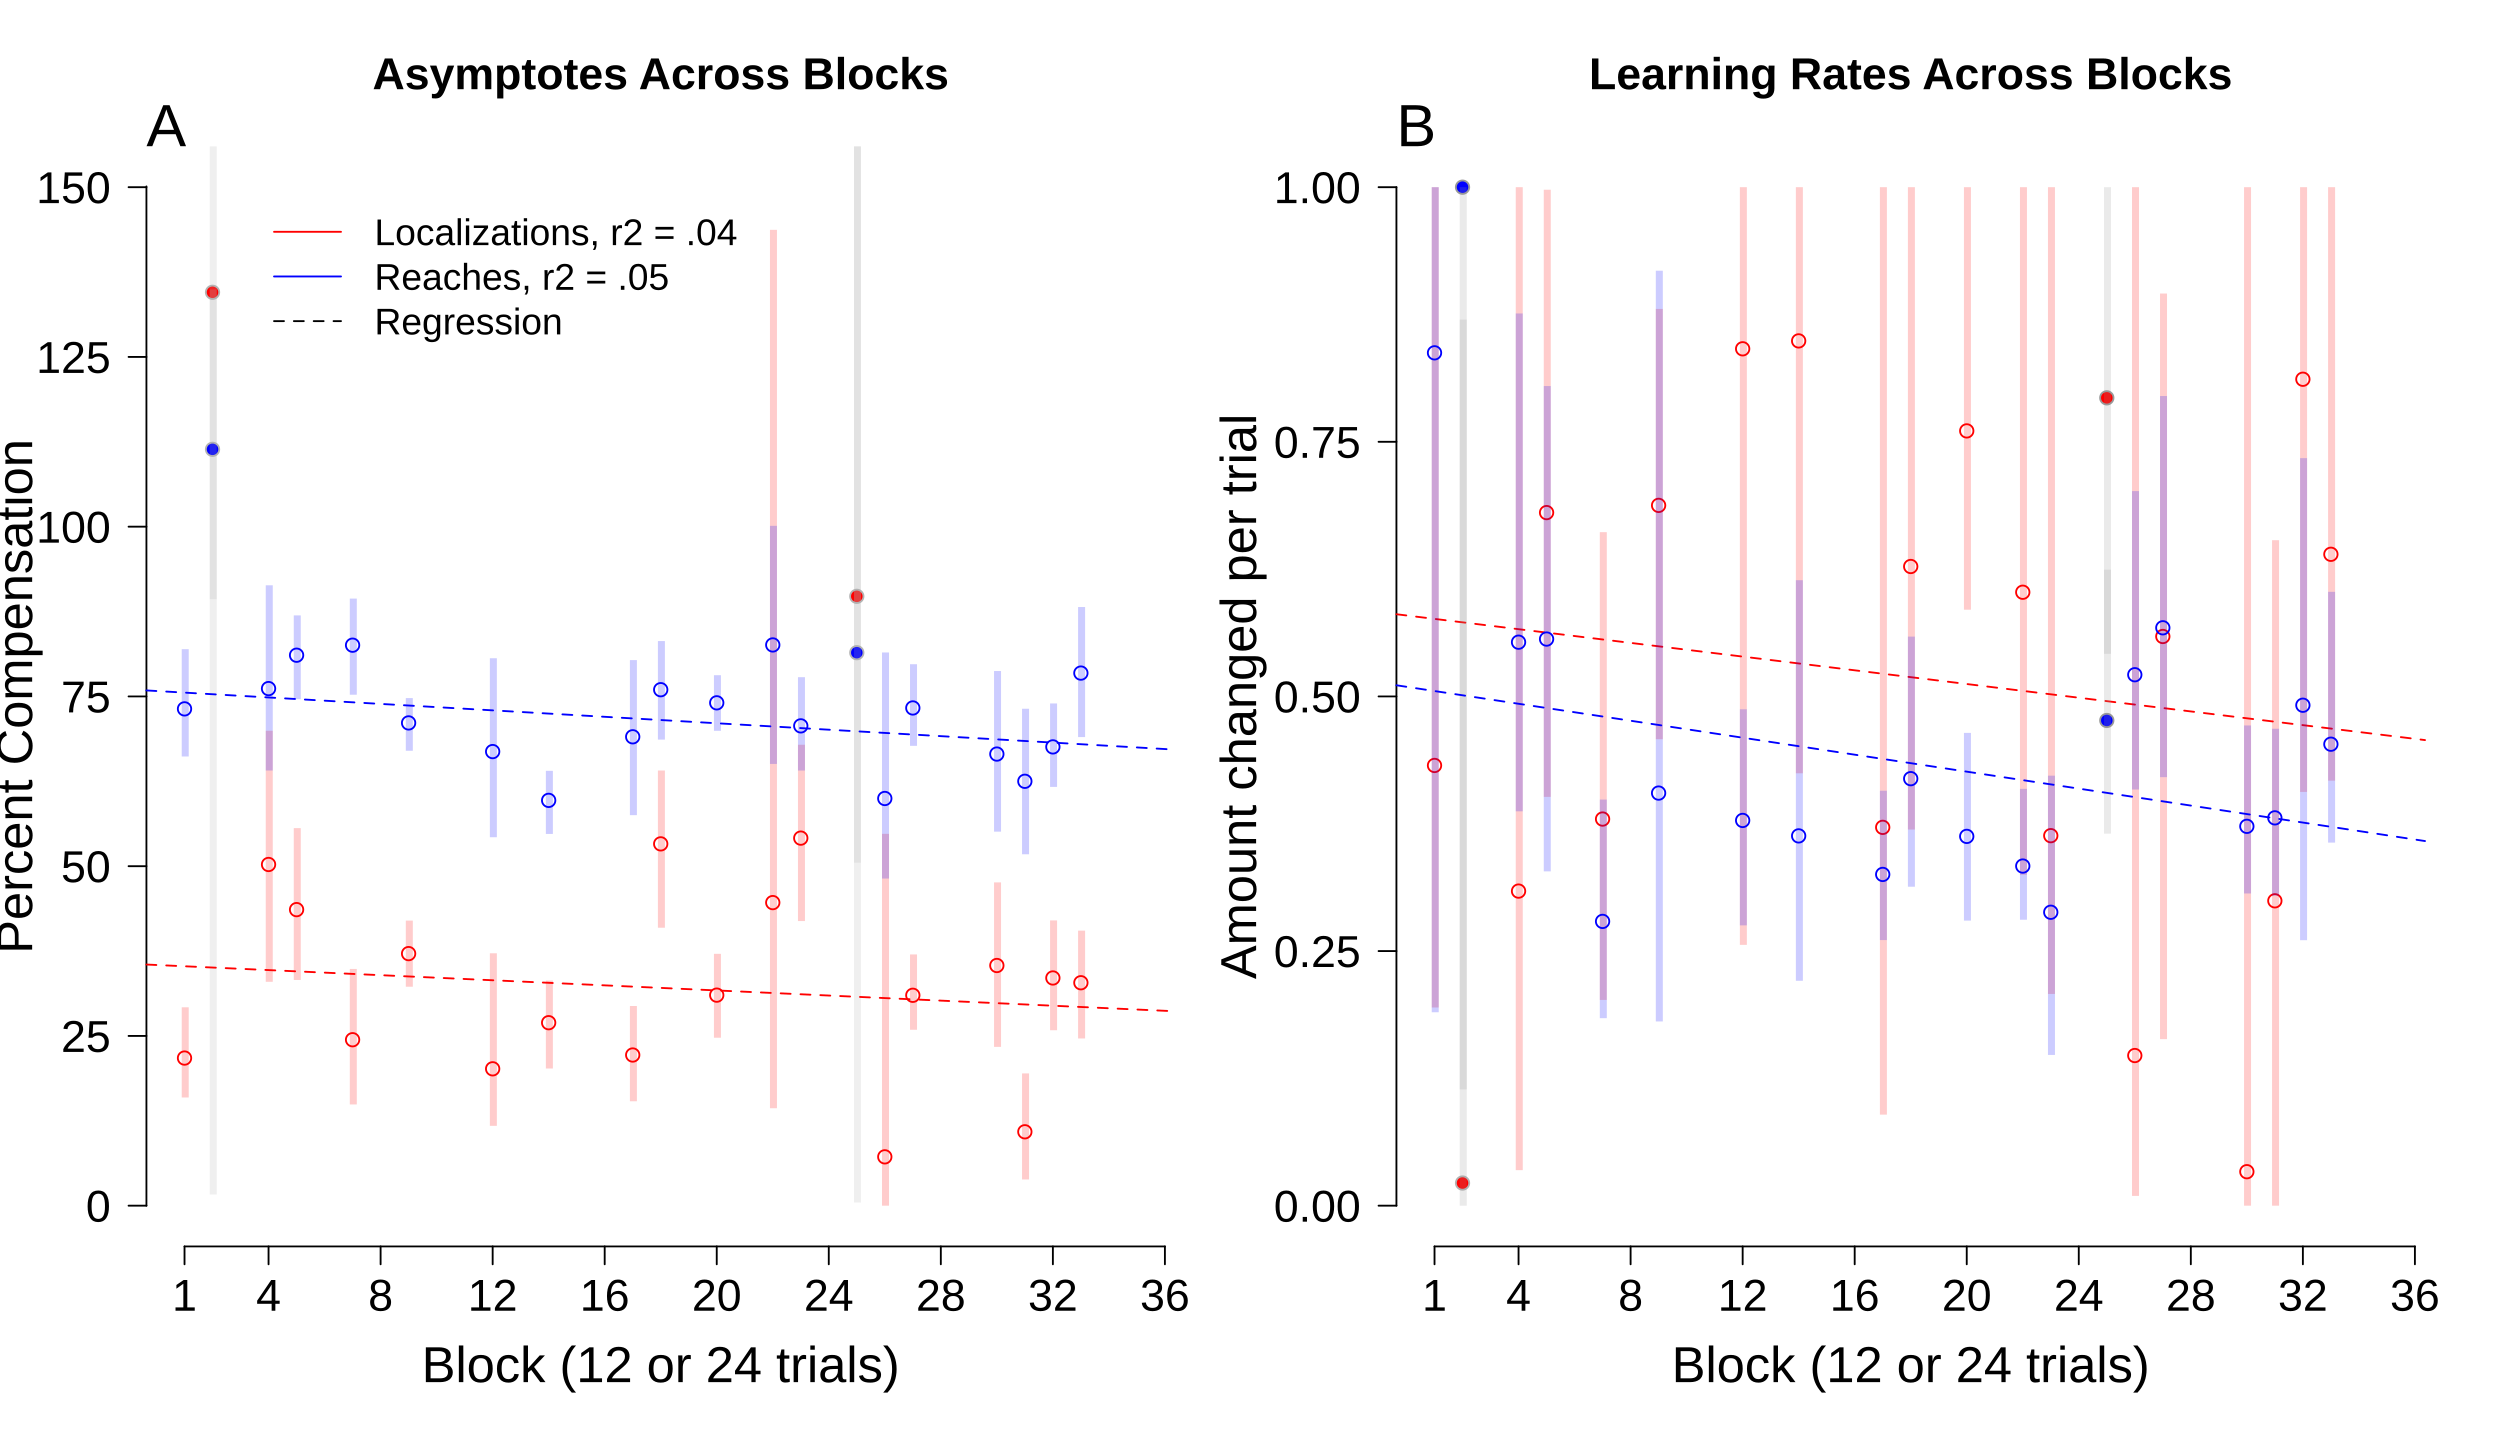
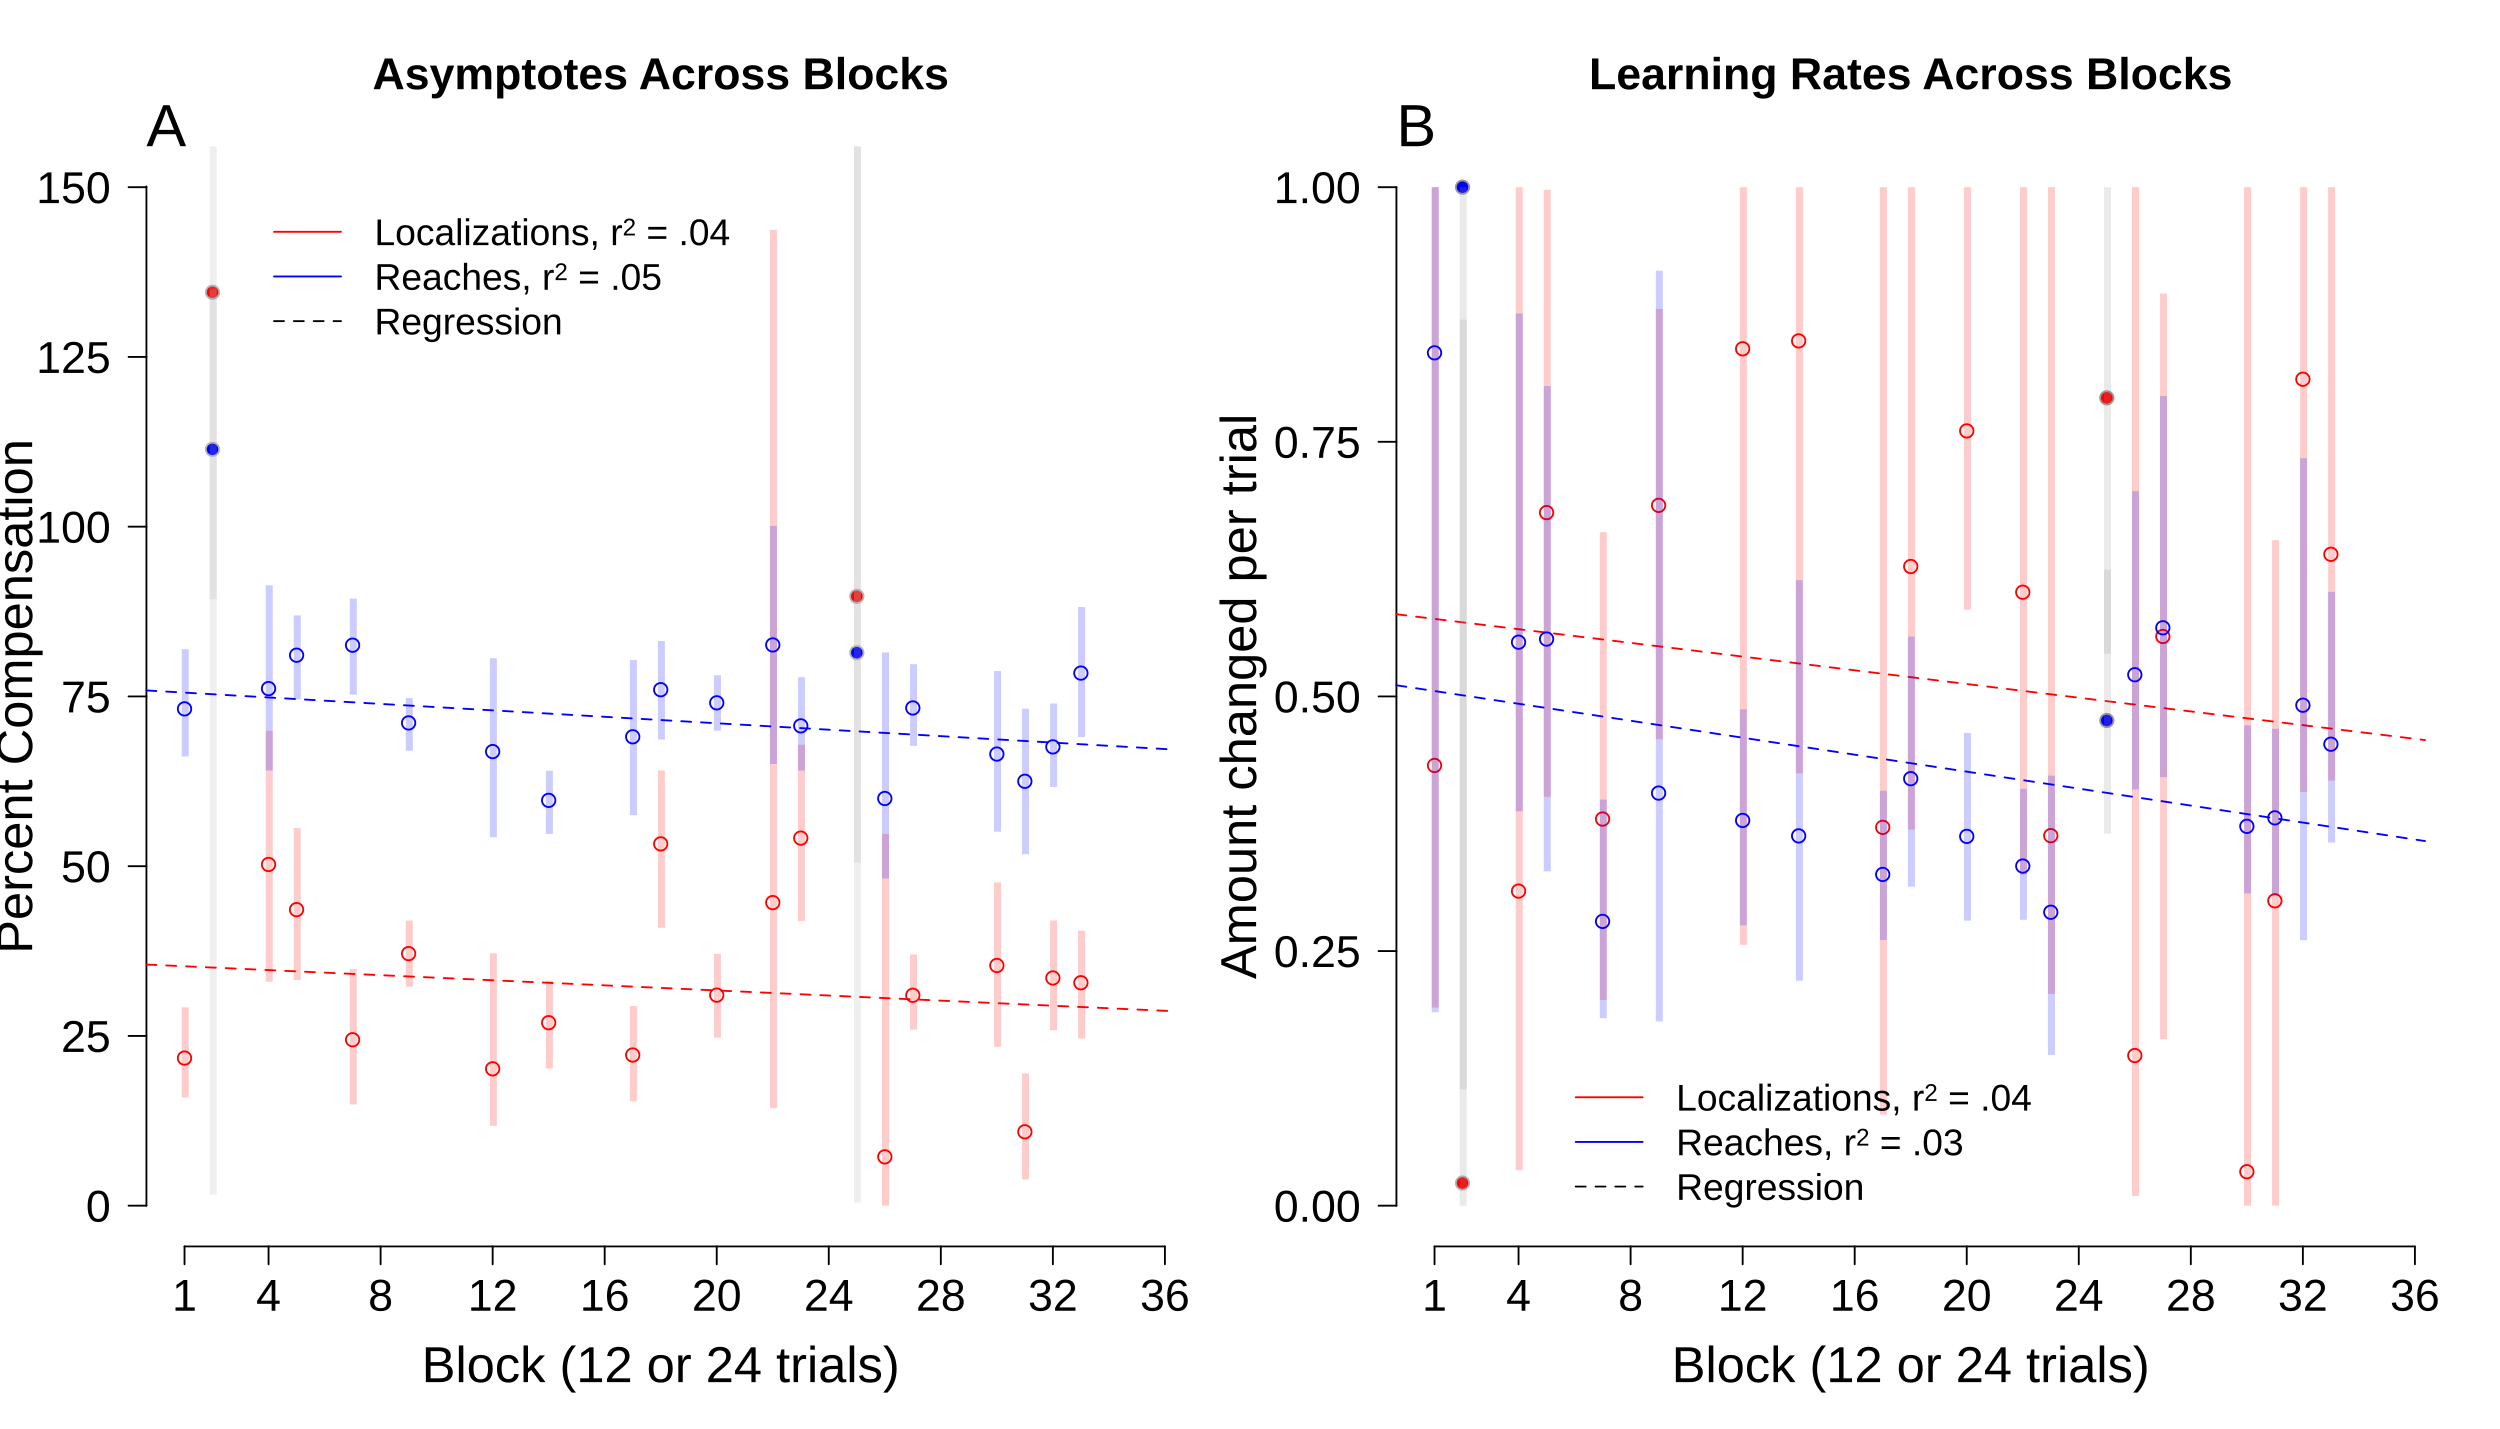
- <svg xmlns="http://www.w3.org/2000/svg" class="svglite" width="1008.00pt" height="576.00pt" viewBox="0 0 1008.00 576.00" version="1.1" id="svg549">
+ <svg xmlns="http://www.w3.org/2000/svg" class="svglite" width="1008.00pt" height="576.00pt" viewBox="0 0 1008.00 576.00" version="1.1" id="svg549" xml:space="preserve">
  <defs id="defs4">
    <style type="text/css" id="style2">
    .svglite line, .svglite polyline, .svglite polygon, .svglite path, .svglite rect, .svglite circle {
      fill: none;
      stroke: #000000;
      stroke-linecap: round;
      stroke-linejoin: round;
      stroke-miterlimit: 10.00;
    }
    .svglite text {
      white-space: pre;
    }
  </style>
    <clipPath clipPathUnits="userSpaceOnUse" id="clipPath904">
      <rect x="59.04" y="59.04" width="414.72" height="443.52" id="rect906" style="stroke-width:1" />
    </clipPath>
    <clipPath clipPathUnits="userSpaceOnUse" id="clipPath908">
      <rect x="59.04" y="59.04" width="414.72" height="443.52" id="rect910" style="stroke-width:1" />
    </clipPath>
    <clipPath clipPathUnits="userSpaceOnUse" id="clipPath912">
      <rect x="59.04" y="59.04" width="414.72" height="443.52" id="rect914" style="stroke-width:1" />
+     </clipPath>
+     <style type="text/css" id="style499">
+     .svglite line, .svglite polyline, .svglite polygon, .svglite path, .svglite rect, .svglite circle {
+       fill: none;
+       stroke: #000000;
+       stroke-linecap: round;
+       stroke-linejoin: round;
+       stroke-miterlimit: 10.00;
+     }
+     .svglite text {
+       white-space: pre;
+     }
+   </style>
+     <clipPath id="cpMC4wMHwxMDA4LjAwfDAuMDB8NTc2LjAw-2">
+       <rect x="0.00" y="0.00" width="1008.00" height="576.00" id="rect505" />
+     </clipPath>
+     <clipPath id="cpNTkuMDR8NDczLjc2fDU5LjA0fDUwMi41Ng==">
+       <rect x="59.04" y="59.04" width="414.72" height="443.52" id="rect512" />
+     </clipPath>
+     <clipPath id="cpMC4wMHw1MDQuMDB8MC4wMHw1NzYuMDA=-0">
+       <rect x="0.00" y="0.00" width="504.00" height="576.00" id="rect559" />
+     </clipPath>
+     <clipPath id="cpNTYzLjA0fDk3Ny43Nnw1OS4wNHw1MDIuNTY=">
+       <rect x="563.04" y="59.04" width="414.72" height="443.52" id="rect788" />
+     </clipPath>
+     <clipPath id="cpNTA0LjAwfDEwMDguMDB8MC4wMHw1NzYuMDA=">
+       <rect x="504.00" y="0.00" width="504.00" height="576.00" id="rect835" />
+     </clipPath>
+     <clipPath clipPathUnits="userSpaceOnUse" id="clipPath1709">
+       <rect x="563.04" y="59.04" width="414.72" height="443.52" id="rect1711" style="stroke-width:1" />
+     </clipPath>
+     <clipPath clipPathUnits="userSpaceOnUse" id="clipPath1713">
+       <rect x="563.04" y="59.04" width="414.72" height="443.52" id="rect1715" style="stroke-width:1" />
+     </clipPath>
+     <clipPath clipPathUnits="userSpaceOnUse" id="clipPath1717">
+       <rect x="563.04" y="59.04" width="414.72" height="443.52" id="rect1719" style="stroke-width:1" />
+     </clipPath>
+     <clipPath clipPathUnits="userSpaceOnUse" id="clipPath1721">
+       <rect x="563.04" y="59.04" width="414.72" height="443.52" id="rect1723" style="stroke-width:1" />
+     </clipPath>
+     <clipPath clipPathUnits="userSpaceOnUse" id="clipPath1725">
+       <rect x="563.04" y="59.04" width="414.72" height="443.52" id="rect1727" style="stroke-width:1" />
+     </clipPath>
+     <clipPath clipPathUnits="userSpaceOnUse" id="clipPath1729">
+       <rect x="563.04" y="59.04" width="414.72" height="443.52" id="rect1731" style="stroke-width:1" />
+     </clipPath>
+     <clipPath clipPathUnits="userSpaceOnUse" id="clipPath1733">
+       <rect x="563.04" y="59.04" width="414.72" height="443.52" id="rect1735" style="stroke-width:1" />
+     </clipPath>
+     <clipPath clipPathUnits="userSpaceOnUse" id="clipPath1737">
+       <rect x="563.04" y="59.04" width="414.72" height="443.52" id="rect1739" style="stroke-width:1" />
+     </clipPath>
+     <clipPath clipPathUnits="userSpaceOnUse" id="clipPath1741">
+       <rect x="563.04" y="59.04" width="414.72" height="443.52" id="rect1743" style="stroke-width:1" />
+     </clipPath>
+     <clipPath clipPathUnits="userSpaceOnUse" id="clipPath1745">
+       <rect x="563.04" y="59.04" width="414.72" height="443.52" id="rect1747" style="stroke-width:1" />
+     </clipPath>
+     <clipPath clipPathUnits="userSpaceOnUse" id="clipPath1749">
+       <rect x="563.04" y="59.04" width="414.72" height="443.52" id="rect1751" style="stroke-width:1" />
+     </clipPath>
+     <clipPath clipPathUnits="userSpaceOnUse" id="clipPath1753">
+       <rect x="563.04" y="59.04" width="414.72" height="443.52" id="rect1755" style="stroke-width:1" />
+     </clipPath>
+     <clipPath clipPathUnits="userSpaceOnUse" id="clipPath1757">
+       <rect x="563.04" y="59.04" width="414.72" height="443.52" id="rect1759" style="stroke-width:1" />
+     </clipPath>
+     <clipPath clipPathUnits="userSpaceOnUse" id="clipPath1761">
+       <rect x="563.04" y="59.04" width="414.72" height="443.52" id="rect1763" style="stroke-width:1" />
+     </clipPath>
+     <clipPath clipPathUnits="userSpaceOnUse" id="clipPath1765">
+       <rect x="563.04" y="59.04" width="414.72" height="443.52" id="rect1767" style="stroke-width:1" />
+     </clipPath>
+     <clipPath clipPathUnits="userSpaceOnUse" id="clipPath1769">
+       <rect x="563.04" y="59.04" width="414.72" height="443.52" id="rect1771" style="stroke-width:1" />
+     </clipPath>
+     <clipPath clipPathUnits="userSpaceOnUse" id="clipPath1773">
+       <rect x="563.04" y="59.04" width="414.72" height="443.52" id="rect1775" style="stroke-width:1" />
+     </clipPath>
+     <clipPath clipPathUnits="userSpaceOnUse" id="clipPath1777">
+       <rect x="563.04" y="59.04" width="414.72" height="443.52" id="rect1779" style="stroke-width:1" />
+     </clipPath>
+     <clipPath clipPathUnits="userSpaceOnUse" id="clipPath1781">
+       <rect x="563.04" y="59.04" width="414.72" height="443.52" id="rect1783" style="stroke-width:1" />
+     </clipPath>
+     <clipPath clipPathUnits="userSpaceOnUse" id="clipPath1785">
+       <rect x="563.04" y="59.04" width="414.72" height="443.52" id="rect1787" style="stroke-width:1" />
    </clipPath>
  </defs>
  <defs id="defs11">
    <clipPath id="cpMC4wMHwxMDA4LjAwfDAuMDB8NTc2LjAw">
      <rect x="0.00" y="0.00" width="1008.00" height="576.00" id="rect8" />
    </clipPath>
  </defs>
  <g clip-path="url(#cpMC4wMHwxMDA4LjAwfDAuMDB8NTc2LjAw)" id="g13" />
  <defs id="defs18" />
  <circle cx="74.4" cy="426.61" r="2.7" style="stroke:#ff0000;stroke-width:0.75" id="circle20" />
  <circle cx="85.69" cy="117.85" r="2.7" style="stroke:#b3b3b3;stroke-width:0.75;fill:#ff0000" id="circle22" />
  <circle cx="108.28" cy="348.56" r="2.7" style="stroke:#ff0000;stroke-width:0.75" id="circle24" />
  <circle cx="119.58" cy="366.76" r="2.7" style="stroke:#ff0000;stroke-width:0.75" id="circle26" />
  <circle cx="142.16" cy="419.22" r="2.7" style="stroke:#ff0000;stroke-width:0.75" id="circle28" />
  <circle cx="164.75" cy="384.5" r="2.7" style="stroke:#ff0000;stroke-width:0.75" id="circle30" />
  <circle cx="198.64" cy="430.95" r="2.7" style="stroke:#ff0000;stroke-width:0.75" id="circle32" />
  <circle cx="221.22" cy="412.35" r="2.7" style="stroke:#ff0000;stroke-width:0.75" id="circle34" />
  <circle cx="255.11" cy="425.38" r="2.7" style="stroke:#ff0000;stroke-width:0.75" id="circle36" />
  <circle cx="266.4" cy="340.25" r="2.7" style="stroke:#ff0000;stroke-width:0.75" id="circle38" />
  <circle cx="288.99" cy="401.24" r="2.7" style="stroke:#ff0000;stroke-width:0.75" id="circle40" />
  <circle cx="311.58" cy="363.93" r="2.7" style="stroke:#ff0000;stroke-width:0.75" id="circle42" />
  <circle cx="322.87" cy="337.93" r="2.7" style="stroke:#ff0000;stroke-width:0.75" id="circle44" />
  <circle cx="345.46" cy="240.44" r="2.7" style="stroke:#b3b3b3;stroke-width:0.75;fill:#ff0000" id="circle46" />
  <circle cx="356.75" cy="466.44" r="2.7" style="stroke:#ff0000;stroke-width:0.75" id="circle48" />
  <circle cx="368.05" cy="401.3" r="2.7" style="stroke:#ff0000;stroke-width:0.75" id="circle50" />
  <circle cx="401.93" cy="389.29" r="2.7" style="stroke:#ff0000;stroke-width:0.75" id="circle52" />
  <circle cx="413.22" cy="456.34" r="2.7" style="stroke:#ff0000;stroke-width:0.75" id="circle54" />
  <circle cx="424.52" cy="394.32" r="2.7" style="stroke:#ff0000;stroke-width:0.75" id="circle56" />
  <circle cx="435.81" cy="396.24" r="2.7" style="stroke:#ff0000;stroke-width:0.75" id="circle58" />
  <defs id="defs65">
    <clipPath id="cpMC4wMHw1MDQuMDB8MC4wMHw1NzYuMDA=">
      <rect x="0.00" y="0.00" width="504.00" height="576.00" id="rect62" />
    </clipPath>
  </defs>
  <g clip-path="url(#cpMC4wMHw1MDQuMDB8MC4wMHw1NzYuMDA=)" id="g73">
    <text x="266.40" y="35.96" text-anchor="middle" style="font-size: 18.00px; font-weight: bold; font-family: &quot;Arial&quot;;" textLength="232.39px" lengthAdjust="spacingAndGlyphs" id="text67">Asymptotes Across Blocks</text>
    <text x="266.40" y="557.28" text-anchor="middle" style="font-size: 20.40px; font-family: &quot;Arial&quot;;" textLength="192.64px" lengthAdjust="spacingAndGlyphs" id="text69">Block (12 or 24 trials)</text>
    <text transform="translate(12.96,280.80) rotate(-90)" text-anchor="middle" style="font-size: 20.40px; font-family: &quot;Arial&quot;;" textLength="207.42px" lengthAdjust="spacingAndGlyphs" id="text71">Percent Compensation</text>
  </g>
  <line x1="74.4" y1="502.56" x2="469.69" y2="502.56" style="stroke-width:0.75" id="line75" />
  <line x1="74.4" y1="502.56" x2="74.4" y2="509.76" style="stroke-width:0.75" id="line77" />
  <line x1="108.28" y1="502.56" x2="108.28" y2="509.76" style="stroke-width:0.75" id="line79" />
  <line x1="153.46" y1="502.56" x2="153.46" y2="509.76" style="stroke-width:0.75" id="line81" />
  <line x1="198.64" y1="502.56" x2="198.64" y2="509.76" style="stroke-width:0.75" id="line83" />
  <line x1="243.81" y1="502.56" x2="243.81" y2="509.76" style="stroke-width:0.75" id="line85" />
  <line x1="288.99" y1="502.56" x2="288.99" y2="509.76" style="stroke-width:0.75" id="line87" />
  <line x1="334.16" y1="502.56" x2="334.16" y2="509.76" style="stroke-width:0.75" id="line89" />
  <line x1="379.34" y1="502.56" x2="379.34" y2="509.76" style="stroke-width:0.75" id="line91" />
  <line x1="424.52" y1="502.56" x2="424.52" y2="509.76" style="stroke-width:0.75" id="line93" />
  <line x1="469.69" y1="502.56" x2="469.69" y2="509.76" style="stroke-width:0.75" id="line95" />
  <text x="74.4" y="528.48" text-anchor="middle" style="font-size:18px;font-family:Arial" textLength="10.01" lengthAdjust="spacingAndGlyphs" id="text97">1</text>
  <text x="108.28" y="528.48" text-anchor="middle" style="font-size:18px;font-family:Arial" textLength="10.01" lengthAdjust="spacingAndGlyphs" id="text99">4</text>
  <text x="153.46" y="528.48" text-anchor="middle" style="font-size:18px;font-family:Arial" textLength="10.01" lengthAdjust="spacingAndGlyphs" id="text101">8</text>
  <text x="198.64" y="528.48" text-anchor="middle" style="font-size:18px;font-family:Arial" textLength="20.02" lengthAdjust="spacingAndGlyphs" id="text103">12</text>
  <text x="243.81" y="528.48" text-anchor="middle" style="font-size:18px;font-family:Arial" textLength="20.02" lengthAdjust="spacingAndGlyphs" id="text105">16</text>
  <text x="288.99" y="528.48" text-anchor="middle" style="font-size:18px;font-family:Arial" textLength="20.02" lengthAdjust="spacingAndGlyphs" id="text107">20</text>
  <text x="334.16" y="528.48" text-anchor="middle" style="font-size:18px;font-family:Arial" textLength="20.02" lengthAdjust="spacingAndGlyphs" id="text109">24</text>
  <text x="379.34" y="528.48" text-anchor="middle" style="font-size:18px;font-family:Arial" textLength="20.02" lengthAdjust="spacingAndGlyphs" id="text111">28</text>
  <text x="424.52" y="528.48" text-anchor="middle" style="font-size:18px;font-family:Arial" textLength="20.02" lengthAdjust="spacingAndGlyphs" id="text113">32</text>
  <text x="469.69" y="528.48" text-anchor="middle" style="font-size:18px;font-family:Arial" textLength="20.02" lengthAdjust="spacingAndGlyphs" id="text115">36</text>
  <line x1="59.04" y1="486.144" x2="59.04" y2="75.155" style="stroke-width:0.736" id="line117" />
  <line x1="59.04" y1="486.13" x2="51.84" y2="486.13" style="stroke-width:0.75" id="line119" />
  <line x1="59.04" y1="417.69" x2="51.84" y2="417.69" style="stroke-width:0.75" id="line121" />
  <line x1="59.04" y1="349.24" x2="51.84" y2="349.24" style="stroke-width:0.75" id="line123" />
  <line x1="59.04" y1="280.8" x2="51.84" y2="280.8" style="stroke-width:0.75" id="line125" />
  <line x1="59.04" y1="212.36" x2="51.84" y2="212.36" style="stroke-width:0.75" id="line127" />
  <line x1="59.04" y1="143.91" x2="51.84" y2="143.91" style="stroke-width:0.75" id="line129" />
  <line x1="59.04" y1="75.47" x2="51.84" y2="75.47" style="stroke-width:0.75" id="line131" />
  <text x="44.64" y="492.58" text-anchor="end" style="font-size:18px;font-family:Arial" textLength="10.01" lengthAdjust="spacingAndGlyphs" id="text133">0</text>
  <text x="44.64" y="424.13" text-anchor="end" style="font-size:18px;font-family:Arial" textLength="20.02" lengthAdjust="spacingAndGlyphs" id="text135">25</text>
  <text x="44.64" y="355.69" text-anchor="end" style="font-size:18px;font-family:Arial" textLength="20.02" lengthAdjust="spacingAndGlyphs" id="text137">50</text>
  <text x="44.64" y="287.24" text-anchor="end" style="font-size:18px;font-family:Arial" textLength="20.02" lengthAdjust="spacingAndGlyphs" id="text139">75</text>
  <text x="44.64" y="218.8" text-anchor="end" style="font-size:18px;font-family:Arial" textLength="30.02" lengthAdjust="spacingAndGlyphs" id="text141">100</text>
  <text x="44.64" y="150.36" text-anchor="end" style="font-size:18px;font-family:Arial" textLength="30.02" lengthAdjust="spacingAndGlyphs" id="text143">125</text>
  <text x="44.64" y="81.91" text-anchor="end" style="font-size:18px;font-family:Arial" textLength="30.02" lengthAdjust="spacingAndGlyphs" id="text145">150</text>
  <polygon points="76.09,406.14 73.27,406.14 73.27,442.51 76.09,442.51 " style="fill:#ff0000;fill-opacity:0.2;stroke:none;stroke-width:0.75" id="polygon149" />
  <polygon points="87.39,-168.54 84.56,-168.54 84.56,481.61 87.39,481.61 " style="fill:#b3b3b3;fill-opacity:0.2;stroke:none;stroke-width:0.75" id="polygon151" clip-path="url(#clipPath912)" />
  <polygon points="109.98,294.64 107.15,294.64 107.15,395.86 109.98,395.86 " style="fill:#ff0000;fill-opacity:0.2;stroke:none;stroke-width:0.75" id="polygon153" />
  <polygon points="121.27,333.9 118.45,333.9 118.45,395.13 121.27,395.13 " style="fill:#ff0000;fill-opacity:0.2;stroke:none;stroke-width:0.75" id="polygon155" />
  <polygon points="143.86,390.68 141.04,390.68 141.04,445.31 143.86,445.31 " style="fill:#ff0000;fill-opacity:0.2;stroke:none;stroke-width:0.75" id="polygon157" />
  <polygon points="166.45,371.18 163.62,371.18 163.62,397.85 166.45,397.85 " style="fill:#ff0000;fill-opacity:0.2;stroke:none;stroke-width:0.75" id="polygon159" />
  <polygon points="200.33,384.36 197.51,384.36 197.51,453.94 200.33,453.94 " style="fill:#ff0000;fill-opacity:0.2;stroke:none;stroke-width:0.75" id="polygon161" />
  <polygon points="222.92,395.37 220.09,395.37 220.09,430.82 222.92,430.82 " style="fill:#ff0000;fill-opacity:0.2;stroke:none;stroke-width:0.75" id="polygon163" />
  <polygon points="256.8,405.62 253.98,405.62 253.98,444.03 256.8,444.03 " style="fill:#ff0000;fill-opacity:0.2;stroke:none;stroke-width:0.75" id="polygon165" />
  <polygon points="268.09,310.67 265.27,310.67 265.27,374.06 268.09,374.06 " style="fill:#ff0000;fill-opacity:0.2;stroke:none;stroke-width:0.75" id="polygon167" />
  <polygon points="290.68,384.58 287.86,384.58 287.86,418.41 290.68,418.41 " style="fill:#ff0000;fill-opacity:0.2;stroke:none;stroke-width:0.75" id="polygon169" />
  <polygon points="313.27,92.67 310.45,92.67 310.45,446.84 313.27,446.84 " style="fill:#ff0000;fill-opacity:0.2;stroke:none;stroke-width:0.75" id="polygon171" />
  <polygon points="324.56,300.28 321.74,300.28 321.74,371.37 324.56,371.37 " style="fill:#ff0000;fill-opacity:0.2;stroke:none;stroke-width:0.75" id="polygon173" />
  <polygon points="347.15,-25.67 344.33,-25.67 344.33,484.87 347.15,484.87 " style="fill:#b3b3b3;fill-opacity:0.2;stroke:none;stroke-width:0.75" id="polygon175" clip-path="url(#clipPath908)" />
  <polygon points="358.45,336.2 355.62,336.2 355.62,486.13 358.45,486.13 " style="fill:#ff0000;fill-opacity:0.2;stroke:none;stroke-width:0.75" id="polygon177" />
  <polygon points="369.74,384.83 366.92,384.83 366.92,415.2 369.74,415.2 " style="fill:#ff0000;fill-opacity:0.2;stroke:none;stroke-width:0.75" id="polygon179" />
  <polygon points="403.62,355.78 400.8,355.78 400.8,422.1 403.62,422.1 " style="fill:#ff0000;fill-opacity:0.2;stroke:none;stroke-width:0.75" id="polygon181" />
  <polygon points="414.92,432.8 412.09,432.8 412.09,475.56 414.92,475.56 " style="fill:#ff0000;fill-opacity:0.2;stroke:none;stroke-width:0.75" id="polygon183" />
  <polygon points="426.21,371.11 423.39,371.11 423.39,415.39 426.21,415.39 " style="fill:#ff0000;fill-opacity:0.2;stroke:none;stroke-width:0.75" id="polygon185" />
  <polygon points="437.51,375.23 434.68,375.23 434.68,418.71 437.51,418.71 " style="fill:#ff0000;fill-opacity:0.2;stroke:none;stroke-width:0.75" id="polygon187" />
  <line x1="59.04" y1="388.9" x2="473.76" y2="407.74" style="stroke:#ff0000;stroke-width:0.75;stroke-dasharray:4, 4" id="line189" />
  <circle cx="74.4" cy="285.82" r="2.7" style="stroke:#0000ff;stroke-width:0.75" id="circle191" />
  <circle cx="85.69" cy="181.17" r="2.7" style="stroke:#b3b3b3;stroke-width:0.75;fill:#0000ff" id="circle193" />
  <circle cx="108.28" cy="277.64" r="2.7" style="stroke:#0000ff;stroke-width:0.75" id="circle195" />
  <circle cx="119.58" cy="264.18" r="2.7" style="stroke:#0000ff;stroke-width:0.75" id="circle197" />
  <circle cx="142.16" cy="260.14" r="2.7" style="stroke:#0000ff;stroke-width:0.75" id="circle199" />
  <circle cx="164.75" cy="291.48" r="2.7" style="stroke:#0000ff;stroke-width:0.75" id="circle201" />
  <circle cx="198.64" cy="303.04" r="2.7" style="stroke:#0000ff;stroke-width:0.75" id="circle203" />
  <circle cx="221.22" cy="322.71" r="2.7" style="stroke:#0000ff;stroke-width:0.75" id="circle205" />
  <circle cx="255.11" cy="297.08" r="2.7" style="stroke:#0000ff;stroke-width:0.75" id="circle207" />
  <circle cx="266.4" cy="278.09" r="2.7" style="stroke:#0000ff;stroke-width:0.75" id="circle209" />
  <circle cx="288.99" cy="283.38" r="2.7" style="stroke:#0000ff;stroke-width:0.75" id="circle211" />
  <circle cx="311.58" cy="260.04" r="2.7" style="stroke:#0000ff;stroke-width:0.75" id="circle213" />
  <circle cx="322.87" cy="292.67" r="2.7" style="stroke:#0000ff;stroke-width:0.75" id="circle215" />
  <circle cx="345.46" cy="263.16" r="2.7" style="stroke:#b3b3b3;stroke-width:0.75;fill:#0000ff" id="circle217" />
  <circle cx="356.75" cy="321.95" r="2.7" style="stroke:#0000ff;stroke-width:0.75" id="circle219" />
  <circle cx="368.05" cy="285.45" r="2.7" style="stroke:#0000ff;stroke-width:0.75" id="circle221" />
  <circle cx="401.93" cy="304.04" r="2.7" style="stroke:#0000ff;stroke-width:0.75" id="circle223" />
  <circle cx="413.22" cy="315.02" r="2.7" style="stroke:#0000ff;stroke-width:0.75" id="circle225" />
  <circle cx="424.52" cy="301.15" r="2.7" style="stroke:#0000ff;stroke-width:0.75" id="circle227" />
  <circle cx="435.81" cy="271.39" r="2.7" style="stroke:#0000ff;stroke-width:0.75" id="circle229" />
  <polygon points="76.09,261.75 73.27,261.75 73.27,305.02 76.09,305.02 " style="fill:#0000ff;fill-opacity:0.2;stroke:none;stroke-width:0.75" id="polygon231" />
  <polygon points="87.39,116.7 84.56,116.7 84.56,241.57 87.39,241.57 " style="fill:#b3b3b3;fill-opacity:0.2;stroke:none;stroke-width:0.75" id="polygon233" />
  <polygon points="109.98,235.99 107.15,235.99 107.15,310.67 109.98,310.67 " style="fill:#0000ff;fill-opacity:0.2;stroke:none;stroke-width:0.75" id="polygon235" />
  <polygon points="121.27,248.13 118.45,248.13 118.45,281.9 121.27,281.9 " style="fill:#0000ff;fill-opacity:0.2;stroke:none;stroke-width:0.75" id="polygon237" />
  <polygon points="143.86,241.35 141.04,241.35 141.04,280.11 143.86,280.11 " style="fill:#0000ff;fill-opacity:0.2;stroke:none;stroke-width:0.75" id="polygon239" />
  <polygon points="166.45,281.47 163.62,281.47 163.62,302.71 166.45,302.71 " style="fill:#0000ff;fill-opacity:0.2;stroke:none;stroke-width:0.75" id="polygon241" />
  <polygon points="200.33,265.4 197.51,265.4 197.51,337.57 200.33,337.57 " style="fill:#0000ff;fill-opacity:0.2;stroke:none;stroke-width:0.75" id="polygon243" />
  <polygon points="222.92,310.8 220.09,310.8 220.09,336.24 222.92,336.24 " style="fill:#0000ff;fill-opacity:0.2;stroke:none;stroke-width:0.75" id="polygon245" />
  <polygon points="256.8,266.15 253.98,266.15 253.98,328.67 256.8,328.67 " style="fill:#0000ff;fill-opacity:0.2;stroke:none;stroke-width:0.75" id="polygon247" />
  <polygon points="268.09,258.48 265.27,258.48 265.27,298.21 268.09,298.21 " style="fill:#0000ff;fill-opacity:0.2;stroke:none;stroke-width:0.75" id="polygon249" />
  <polygon points="290.68,272.24 287.86,272.24 287.86,294.66 290.68,294.66 " style="fill:#0000ff;fill-opacity:0.2;stroke:none;stroke-width:0.75" id="polygon251" />
  <polygon points="313.27,212.01 310.45,212.01 310.45,308.02 313.27,308.02 " style="fill:#0000ff;fill-opacity:0.2;stroke:none;stroke-width:0.75" id="polygon253" />
  <polygon points="324.56,273.04 321.74,273.04 321.74,310.68 324.56,310.68 " style="fill:#0000ff;fill-opacity:0.2;stroke:none;stroke-width:0.75" id="polygon255" />
  <polygon points="347.15,-87.29 344.33,-87.29 344.33,347.82 347.15,347.82 " style="fill:#b3b3b3;fill-opacity:0.2;stroke:none;stroke-width:0.75" id="polygon257" clip-path="url(#clipPath904)" />
  <polygon points="358.45,263.08 355.62,263.08 355.62,354.23 358.45,354.23 " style="fill:#0000ff;fill-opacity:0.2;stroke:none;stroke-width:0.75" id="polygon259" />
  <polygon points="369.74,267.81 366.92,267.81 366.92,300.72 369.74,300.72 " style="fill:#0000ff;fill-opacity:0.2;stroke:none;stroke-width:0.75" id="polygon261" />
  <polygon points="403.62,270.56 400.8,270.56 400.8,335.32 403.62,335.32 " style="fill:#0000ff;fill-opacity:0.2;stroke:none;stroke-width:0.75" id="polygon263" />
  <polygon points="414.92,285.77 412.09,285.77 412.09,344.44 414.92,344.44 " style="fill:#0000ff;fill-opacity:0.2;stroke:none;stroke-width:0.75" id="polygon265" />
  <polygon points="426.21,283.63 423.39,283.63 423.39,317.28 426.21,317.28 " style="fill:#0000ff;fill-opacity:0.2;stroke:none;stroke-width:0.75" id="polygon267" />
  <polygon points="437.51,244.75 434.68,244.75 434.68,297.19 437.51,297.19 " style="fill:#0000ff;fill-opacity:0.2;stroke:none;stroke-width:0.75" id="polygon269" />
  <line x1="59.04" y1="278.38" x2="473.76" y2="302.25" style="stroke:#0000ff;stroke-width:0.75;stroke-dasharray:4, 4" id="line271" />
  <line x1="110.49" y1="93.47" x2="137.49" y2="93.47" style="stroke:#ff0000;stroke-width:0.75" id="line273" />
  <line x1="110.49" y1="111.47" x2="137.49" y2="111.47" style="stroke:#0000ff;stroke-width:0.75" id="line275" />
  <line x1="110.49" y1="129.47" x2="137.49" y2="129.47" style="stroke-width:0.75;stroke-dasharray:4, 4" id="line277" />
-   <text x="150.99" y="98.84" style="font-size:15px;font-family:Arial" textLength="146.31" lengthAdjust="spacingAndGlyphs" id="text279">Localizations, r2 = .04</text>
-   <text x="150.99" y="116.84" style="font-size:15px;font-family:Arial" textLength="118.79" lengthAdjust="spacingAndGlyphs" id="text281">Reaches, r2 = .05</text>
+   <text x="150.99" y="98.84" style="font-size:15px;font-family:Arial" textLength="146.31" lengthAdjust="spacingAndGlyphs" id="text279">Localizations, r<tspan style="font-size:65%;baseline-shift:super" id="tspan1895">2</tspan> = .04</text>
+   <text x="150.99" y="116.84" style="font-size:15px;font-family:Arial" textLength="118.79" lengthAdjust="spacingAndGlyphs" id="text281">Reaches, r<tspan style="font-size:65%;baseline-shift:super" id="tspan1897">2</tspan> = .05</text>
  <text x="150.99" y="134.84" style="font-size:15px;font-family:Arial" textLength="75.85" lengthAdjust="spacingAndGlyphs" id="text283">Regression</text>
  <g clip-path="url(#cpMC4wMHwxMDA4LjAwfDAuMDB8NTc2LjAw)" id="g289">
    <text x="59.04" y="58.94" style="font-size: 24.00px; font-family: &quot;Arial&quot;;" textLength="16.01px" lengthAdjust="spacingAndGlyphs" id="text287">A</text>
  </g>
  <defs id="defs294" />
  <circle cx="578.4" cy="308.63" r="2.7" style="stroke:#ff0000;stroke-width:0.75" id="circle296" />
  <circle cx="589.69" cy="477" r="2.7" style="stroke:#b3b3b3;stroke-width:0.75;fill:#ff0000" id="circle298" />
  <circle cx="612.28" cy="359.29" r="2.7" style="stroke:#ff0000;stroke-width:0.75" id="circle300" />
  <circle cx="623.58" cy="206.68" r="2.7" style="stroke:#ff0000;stroke-width:0.75" id="circle302" />
  <circle cx="646.16" cy="330.24" r="2.7" style="stroke:#ff0000;stroke-width:0.75" id="circle304" />
  <circle cx="668.75" cy="203.77" r="2.7" style="stroke:#ff0000;stroke-width:0.75" id="circle306" />
  <circle cx="702.64" cy="140.64" r="2.7" style="stroke:#ff0000;stroke-width:0.75" id="circle308" />
  <circle cx="725.22" cy="137.45" r="2.7" style="stroke:#ff0000;stroke-width:0.75" id="circle310" />
  <circle cx="759.11" cy="333.59" r="2.7" style="stroke:#ff0000;stroke-width:0.75" id="circle312" />
  <circle cx="770.4" cy="228.41" r="2.7" style="stroke:#ff0000;stroke-width:0.75" id="circle314" />
  <circle cx="792.99" cy="173.74" r="2.7" style="stroke:#ff0000;stroke-width:0.75" id="circle316" />
  <circle cx="815.58" cy="238.79" r="2.7" style="stroke:#ff0000;stroke-width:0.75" id="circle318" />
  <circle cx="826.87" cy="336.94" r="2.7" style="stroke:#ff0000;stroke-width:0.75" id="circle320" />
  <circle cx="849.46" cy="160.41" r="2.7" style="stroke:#999999;stroke-width:0.75;fill:#ff0000" id="circle322" />
  <circle cx="860.75" cy="425.59" r="2.7" style="stroke:#ff0000;stroke-width:0.75" id="circle324" />
  <circle cx="872.05" cy="256.63" r="2.7" style="stroke:#ff0000;stroke-width:0.75" id="circle326" />
  <circle cx="905.93" cy="472.43" r="2.7" style="stroke:#ff0000;stroke-width:0.75" id="circle328" />
  <circle cx="917.22" cy="363.21" r="2.7" style="stroke:#ff0000;stroke-width:0.75" id="circle330" />
  <circle cx="928.52" cy="152.91" r="2.7" style="stroke:#ff0000;stroke-width:0.75" id="circle332" />
  <circle cx="939.81" cy="223.49" r="2.7" style="stroke:#ff0000;stroke-width:0.75" id="circle334" />
  <defs id="defs341" />
  <text x="770.4" y="35.96" text-anchor="middle" style="font-weight:bold;font-size:18px;font-family:Arial" textLength="259.4" lengthAdjust="spacingAndGlyphs" id="text343">Learning Rates Across Blocks</text>
  <text x="770.4" y="557.28" text-anchor="middle" style="font-size:20.4px;font-family:Arial" textLength="192.64" lengthAdjust="spacingAndGlyphs" id="text345">Block (12 or 24 trials)</text>
  <text transform="rotate(-90,393.63,-112.83)" text-anchor="middle" style="font-size:20.4px;font-family:Arial" textLength="227.83" lengthAdjust="spacingAndGlyphs" id="text347">Amount changed per trial</text>
  <polygon points="580.09,75.47 577.27,75.47 577.27,406.22 580.09,406.22 " style="fill:#ff0000;fill-opacity:0.2;stroke:none;stroke-width:0.75" id="polygon351" />
  <polygon points="591.39,128.84 588.56,128.84 588.56,486.13 591.39,486.13 " style="fill:#999999;fill-opacity:0.2;stroke:none;stroke-width:0.75" id="polygon353" />
  <polygon points="613.98,75.47 611.15,75.47 611.15,471.81 613.98,471.81 " style="fill:#ff0000;fill-opacity:0.2;stroke:none;stroke-width:0.75" id="polygon355" />
  <polygon points="625.27,76.5 622.45,76.5 622.45,321.3 625.27,321.3 " style="fill:#ff0000;fill-opacity:0.2;stroke:none;stroke-width:0.75" id="polygon357" />
  <polygon points="647.86,214.57 645.04,214.57 645.04,403.17 647.86,403.17 " style="fill:#ff0000;fill-opacity:0.2;stroke:none;stroke-width:0.75" id="polygon359" />
  <polygon points="670.45,124.56 667.62,124.56 667.62,298.05 670.45,298.05 " style="fill:#ff0000;fill-opacity:0.2;stroke:none;stroke-width:0.75" id="polygon361" />
  <polygon points="704.33,75.47 701.51,75.47 701.51,380.97 704.33,380.97 " style="fill:#ff0000;fill-opacity:0.2;stroke:none;stroke-width:0.75" id="polygon363" />
  <polygon points="726.92,75.47 724.09,75.47 724.09,311.79 726.92,311.79 " style="fill:#ff0000;fill-opacity:0.2;stroke:none;stroke-width:0.75" id="polygon365" />
  <polygon points="760.8,75.47 757.98,75.47 757.98,449.42 760.8,449.42 " style="fill:#ff0000;fill-opacity:0.2;stroke:none;stroke-width:0.75" id="polygon367" />
  <polygon points="772.09,75.47 769.27,75.47 769.27,334.47 772.09,334.47 " style="fill:#ff0000;fill-opacity:0.2;stroke:none;stroke-width:0.75" id="polygon369" />
  <polygon points="794.68,75.47 791.86,75.47 791.86,245.83 794.68,245.83 " style="fill:#ff0000;fill-opacity:0.2;stroke:none;stroke-width:0.75" id="polygon371" />
  <polygon points="817.27,75.47 814.45,75.47 814.45,352.7 817.27,352.7 " style="fill:#ff0000;fill-opacity:0.2;stroke:none;stroke-width:0.75" id="polygon373" />
  <polygon points="828.56,75.47 825.74,75.47 825.74,400.76 828.56,400.76 " style="fill:#ff0000;fill-opacity:0.2;stroke:none;stroke-width:0.75" id="polygon375" />
  <polygon points="851.15,75.47 848.33,75.47 848.33,263.63 851.15,263.63 " style="fill:#999999;fill-opacity:0.2;stroke:none;stroke-width:0.75" id="polygon377" />
  <polygon points="862.45,75.47 859.62,75.47 859.62,482.19 862.45,482.19 " style="fill:#ff0000;fill-opacity:0.2;stroke:none;stroke-width:0.75" id="polygon379" />
  <polygon points="873.74,118.35 870.92,118.35 870.92,418.98 873.74,418.98 " style="fill:#ff0000;fill-opacity:0.2;stroke:none;stroke-width:0.75" id="polygon381" />
  <polygon points="907.62,75.47 904.8,75.47 904.8,486.13 907.62,486.13 " style="fill:#ff0000;fill-opacity:0.2;stroke:none;stroke-width:0.75" id="polygon383" />
  <polygon points="918.92,217.81 916.09,217.81 916.09,486.13 918.92,486.13 " style="fill:#ff0000;fill-opacity:0.2;stroke:none;stroke-width:0.75" id="polygon385" />
  <polygon points="930.21,75.47 927.39,75.47 927.39,319.31 930.21,319.31 " style="fill:#ff0000;fill-opacity:0.2;stroke:none;stroke-width:0.75" id="polygon387" />
  <polygon points="941.51,75.47 938.68,75.47 938.68,314.76 941.51,314.76 " style="fill:#ff0000;fill-opacity:0.2;stroke:none;stroke-width:0.75" id="polygon389" />
  <g clip-path="url(#cpMC4wMHwxMDA4LjAwfDAuMDB8NTc2LjAw)" id="g457">
    <line x1="578.40" y1="502.56" x2="973.69" y2="502.56" style="stroke-width: 0.75;" id="line393" />
    <line x1="578.40" y1="502.56" x2="578.40" y2="509.76" style="stroke-width: 0.75;" id="line395" />
    <line x1="612.28" y1="502.56" x2="612.28" y2="509.76" style="stroke-width: 0.75;" id="line397" />
    <line x1="657.46" y1="502.56" x2="657.46" y2="509.76" style="stroke-width: 0.75;" id="line399" />
    <line x1="702.64" y1="502.56" x2="702.64" y2="509.76" style="stroke-width: 0.75;" id="line401" />
    <line x1="747.81" y1="502.56" x2="747.81" y2="509.76" style="stroke-width: 0.75;" id="line403" />
    <line x1="792.99" y1="502.56" x2="792.99" y2="509.76" style="stroke-width: 0.75;" id="line405" />
    <line x1="838.16" y1="502.56" x2="838.16" y2="509.76" style="stroke-width: 0.75;" id="line407" />
    <line x1="883.34" y1="502.56" x2="883.34" y2="509.76" style="stroke-width: 0.75;" id="line409" />
    <line x1="928.52" y1="502.56" x2="928.52" y2="509.76" style="stroke-width: 0.75;" id="line411" />
    <line x1="973.69" y1="502.56" x2="973.69" y2="509.76" style="stroke-width: 0.75;" id="line413" />
    <text x="578.40" y="528.48" text-anchor="middle" style="font-size: 18.00px; font-family: &quot;Arial&quot;;" textLength="10.01px" lengthAdjust="spacingAndGlyphs" id="text415">1</text>
    <text x="612.28" y="528.48" text-anchor="middle" style="font-size: 18.00px; font-family: &quot;Arial&quot;;" textLength="10.01px" lengthAdjust="spacingAndGlyphs" id="text417">4</text>
    <text x="657.46" y="528.48" text-anchor="middle" style="font-size: 18.00px; font-family: &quot;Arial&quot;;" textLength="10.01px" lengthAdjust="spacingAndGlyphs" id="text419">8</text>
    <text x="702.64" y="528.48" text-anchor="middle" style="font-size: 18.00px; font-family: &quot;Arial&quot;;" textLength="20.02px" lengthAdjust="spacingAndGlyphs" id="text421">12</text>
    <text x="747.81" y="528.48" text-anchor="middle" style="font-size: 18.00px; font-family: &quot;Arial&quot;;" textLength="20.02px" lengthAdjust="spacingAndGlyphs" id="text423">16</text>
    <text x="792.99" y="528.48" text-anchor="middle" style="font-size: 18.00px; font-family: &quot;Arial&quot;;" textLength="20.02px" lengthAdjust="spacingAndGlyphs" id="text425">20</text>
    <text x="838.16" y="528.48" text-anchor="middle" style="font-size: 18.00px; font-family: &quot;Arial&quot;;" textLength="20.02px" lengthAdjust="spacingAndGlyphs" id="text427">24</text>
    <text x="883.34" y="528.48" text-anchor="middle" style="font-size: 18.00px; font-family: &quot;Arial&quot;;" textLength="20.02px" lengthAdjust="spacingAndGlyphs" id="text429">28</text>
    <text x="928.52" y="528.48" text-anchor="middle" style="font-size: 18.00px; font-family: &quot;Arial&quot;;" textLength="20.02px" lengthAdjust="spacingAndGlyphs" id="text431">32</text>
    <text x="973.69" y="528.48" text-anchor="middle" style="font-size: 18.00px; font-family: &quot;Arial&quot;;" textLength="20.02px" lengthAdjust="spacingAndGlyphs" id="text433">36</text>
    <line x1="563.04" y1="486.13" x2="563.04" y2="75.47" style="stroke-width: 0.75;" id="line435" />
    <line x1="563.04" y1="486.13" x2="555.84" y2="486.13" style="stroke-width: 0.75;" id="line437" />
    <line x1="563.04" y1="383.47" x2="555.84" y2="383.47" style="stroke-width: 0.75;" id="line439" />
    <line x1="563.04" y1="280.80" x2="555.84" y2="280.80" style="stroke-width: 0.75;" id="line441" />
    <line x1="563.04" y1="178.13" x2="555.84" y2="178.13" style="stroke-width: 0.75;" id="line443" />
    <line x1="563.04" y1="75.47" x2="555.84" y2="75.47" style="stroke-width: 0.75;" id="line445" />
    <text x="548.64" y="492.58" text-anchor="end" style="font-size: 18.00px; font-family: &quot;Arial&quot;;" textLength="35.03px" lengthAdjust="spacingAndGlyphs" id="text447">0.00</text>
    <text x="548.64" y="389.91" text-anchor="end" style="font-size: 18.00px; font-family: &quot;Arial&quot;;" textLength="35.03px" lengthAdjust="spacingAndGlyphs" id="text449">0.25</text>
    <text x="548.64" y="287.24" text-anchor="end" style="font-size: 18.00px; font-family: &quot;Arial&quot;;" textLength="35.03px" lengthAdjust="spacingAndGlyphs" id="text451">0.50</text>
    <text x="548.64" y="184.58" text-anchor="end" style="font-size: 18.00px; font-family: &quot;Arial&quot;;" textLength="35.03px" lengthAdjust="spacingAndGlyphs" id="text453">0.75</text>
    <text x="548.64" y="81.91" text-anchor="end" style="font-size: 18.00px; font-family: &quot;Arial&quot;;" textLength="35.03px" lengthAdjust="spacingAndGlyphs" id="text455">1.00</text>
  </g>
  <line x1="563.04" y1="247.66" x2="977.76" y2="298.4" style="stroke:#ff0000;stroke-width:0.75;stroke-dasharray:4, 4" id="line459" />
  <circle cx="578.4" cy="142.26" r="2.7" style="stroke:#0000ff;stroke-width:0.75" id="circle461" />
  <circle cx="589.69" cy="75.47" r="2.7" style="stroke:#999999;stroke-width:0.75;fill:#0000ff" id="circle463" />
  <circle cx="612.28" cy="258.93" r="2.7" style="stroke:#0000ff;stroke-width:0.75" id="circle465" />
  <circle cx="623.58" cy="257.67" r="2.7" style="stroke:#0000ff;stroke-width:0.75" id="circle467" />
  <circle cx="646.16" cy="371.51" r="2.7" style="stroke:#0000ff;stroke-width:0.75" id="circle469" />
  <circle cx="668.75" cy="319.77" r="2.7" style="stroke:#0000ff;stroke-width:0.75" id="circle471" />
  <circle cx="702.64" cy="330.8" r="2.7" style="stroke:#0000ff;stroke-width:0.75" id="circle473" />
  <circle cx="725.22" cy="337.03" r="2.7" style="stroke:#0000ff;stroke-width:0.75" id="circle475" />
  <circle cx="759.11" cy="352.57" r="2.7" style="stroke:#0000ff;stroke-width:0.75" id="circle477" />
  <circle cx="770.4" cy="313.96" r="2.7" style="stroke:#0000ff;stroke-width:0.75" id="circle479" />
  <circle cx="792.99" cy="337.23" r="2.7" style="stroke:#0000ff;stroke-width:0.75" id="circle481" />
  <circle cx="815.58" cy="349.19" r="2.7" style="stroke:#0000ff;stroke-width:0.75" id="circle483" />
  <circle cx="826.87" cy="367.82" r="2.7" style="stroke:#0000ff;stroke-width:0.75" id="circle485" />
  <circle cx="849.46" cy="290.49" r="2.7" style="stroke:#999999;stroke-width:0.75;fill:#0000ff" id="circle487" />
  <circle cx="860.75" cy="272.05" r="2.7" style="stroke:#0000ff;stroke-width:0.75" id="circle489" />
  <circle cx="872.05" cy="253.13" r="2.7" style="stroke:#0000ff;stroke-width:0.75" id="circle491" />
  <circle cx="905.93" cy="333.18" r="2.7" style="stroke:#0000ff;stroke-width:0.75" id="circle493" />
  <circle cx="917.22" cy="329.76" r="2.7" style="stroke:#0000ff;stroke-width:0.75" id="circle495" />
  <circle cx="928.52" cy="284.35" r="2.7" style="stroke:#0000ff;stroke-width:0.75" id="circle497" />
  <circle cx="939.81" cy="300.06" r="2.7" style="stroke:#0000ff;stroke-width:0.75" id="circle499" />
  <polygon points="580.09,75.47 577.27,75.47 577.27,408.14 580.09,408.14 " style="fill:#0000ff;fill-opacity:0.2;stroke:none;stroke-width:0.75" id="polygon501" />
  <polygon points="591.39,75.47 588.56,75.47 588.56,439.26 591.39,439.26 " style="fill:#999999;fill-opacity:0.2;stroke:none;stroke-width:0.75" id="polygon503" />
  <polygon points="613.98,126.39 611.15,126.39 611.15,327.12 613.98,327.12 " style="fill:#0000ff;fill-opacity:0.2;stroke:none;stroke-width:0.75" id="polygon505" />
  <polygon points="625.27,155.65 622.45,155.65 622.45,351.34 625.27,351.34 " style="fill:#0000ff;fill-opacity:0.2;stroke:none;stroke-width:0.75" id="polygon507" />
  <polygon points="647.86,322.38 645.04,322.38 645.04,410.53 647.86,410.53 " style="fill:#0000ff;fill-opacity:0.2;stroke:none;stroke-width:0.75" id="polygon509" />
  <polygon points="670.45,109.15 667.62,109.15 667.62,411.85 670.45,411.85 " style="fill:#0000ff;fill-opacity:0.2;stroke:none;stroke-width:0.75" id="polygon511" />
  <polygon points="704.33,285.97 701.51,285.97 701.51,373.11 704.33,373.11 " style="fill:#0000ff;fill-opacity:0.2;stroke:none;stroke-width:0.75" id="polygon513" />
  <polygon points="726.92,233.94 724.09,233.94 724.09,395.45 726.92,395.45 " style="fill:#0000ff;fill-opacity:0.2;stroke:none;stroke-width:0.75" id="polygon515" />
  <polygon points="760.8,318.82 757.98,318.82 757.98,379.04 760.8,379.04 " style="fill:#0000ff;fill-opacity:0.2;stroke:none;stroke-width:0.75" id="polygon517" />
  <polygon points="772.09,256.68 769.27,256.68 769.27,357.53 772.09,357.53 " style="fill:#0000ff;fill-opacity:0.2;stroke:none;stroke-width:0.75" id="polygon519" />
  <polygon points="794.68,295.5 791.86,295.5 791.86,371.19 794.68,371.19 " style="fill:#0000ff;fill-opacity:0.2;stroke:none;stroke-width:0.75" id="polygon521" />
  <polygon points="817.27,318.06 814.45,318.06 814.45,370.84 817.27,370.84 " style="fill:#0000ff;fill-opacity:0.2;stroke:none;stroke-width:0.75" id="polygon523" />
  <polygon points="828.56,312.75 825.74,312.75 825.74,425.35 828.56,425.35 " style="fill:#0000ff;fill-opacity:0.2;stroke:none;stroke-width:0.75" id="polygon525" />
  <polygon points="851.15,229.69 848.33,229.69 848.33,336.13 851.15,336.13 " style="fill:#999999;fill-opacity:0.2;stroke:none;stroke-width:0.75" id="polygon527" />
  <polygon points="862.45,198.01 859.62,198.01 859.62,318.33 862.45,318.33 " style="fill:#0000ff;fill-opacity:0.2;stroke:none;stroke-width:0.75" id="polygon529" />
  <polygon points="873.74,159.68 870.92,159.68 870.92,313.35 873.74,313.35 " style="fill:#0000ff;fill-opacity:0.2;stroke:none;stroke-width:0.75" id="polygon531" />
  <polygon points="907.62,292.5 904.8,292.5 904.8,360.25 907.62,360.25 " style="fill:#0000ff;fill-opacity:0.2;stroke:none;stroke-width:0.75" id="polygon533" />
  <polygon points="918.92,293.83 916.09,293.83 916.09,361.19 918.92,361.19 " style="fill:#0000ff;fill-opacity:0.2;stroke:none;stroke-width:0.75" id="polygon535" />
  <polygon points="930.21,184.72 927.39,184.72 927.39,379.09 930.21,379.09 " style="fill:#0000ff;fill-opacity:0.2;stroke:none;stroke-width:0.75" id="polygon537" />
  <polygon points="941.51,238.62 938.68,238.62 938.68,339.74 941.51,339.74 " style="fill:#0000ff;fill-opacity:0.2;stroke:none;stroke-width:0.75" id="polygon539" />
  <line x1="563.04" y1="276.3" x2="977.76" y2="339.11" style="stroke:#0000ff;stroke-width:0.75;stroke-dasharray:4, 4" id="line541" />
  <g clip-path="url(#cpMC4wMHwxMDA4LjAwfDAuMDB8NTc2LjAw)" id="g547">
    <text x="563.04" y="58.94" style="font-size: 24.00px; font-family: &quot;Arial&quot;;" textLength="16.01px" lengthAdjust="spacingAndGlyphs" id="text545">B</text>
  </g>
+   <g clip-path="url(#cpMC4wMHwxMDA4LjAwfDAuMDB8NTc2LjAw-2)" id="g510" transform="translate(28.42585,626.5702)" />
+   <line x1="635.325" y1="442.423" x2="662.325" y2="442.423" style="stroke:#ff0000;stroke-width:0.75" id="line1040" />
+   <line x1="635.325" y1="460.423" x2="662.325" y2="460.423" style="stroke:#0000ff;stroke-width:0.75" id="line1042" />
+   <line x1="635.325" y1="478.423" x2="662.325" y2="478.423" style="stroke-width:0.75;stroke-dasharray:4, 4" id="line1044" />
+   <text x="654.99" y="201.5" style="font-size:15px;font-family:Arial" textLength="146.31" lengthAdjust="spacingAndGlyphs" id="text1046" transform="translate(20.83549,246.2931)">Localizations, r<tspan style="font-size:65%;baseline-shift:super" id="tspan1891">2</tspan> = .04</text>
+   <text x="654.99" y="219.5" style="font-size:15px;font-family:Arial" textLength="118.79" lengthAdjust="spacingAndGlyphs" id="text1048" transform="translate(20.83549,246.2931)">Reaches, r<tspan style="font-size:65%;baseline-shift:super" id="tspan1893">2</tspan> = .03</text>
+   <text x="654.99" y="237.5" style="font-size:15px;font-family:Arial" textLength="75.85" lengthAdjust="spacingAndGlyphs" id="text1050" transform="translate(20.83549,246.2931)">Regression</text>
</svg>
